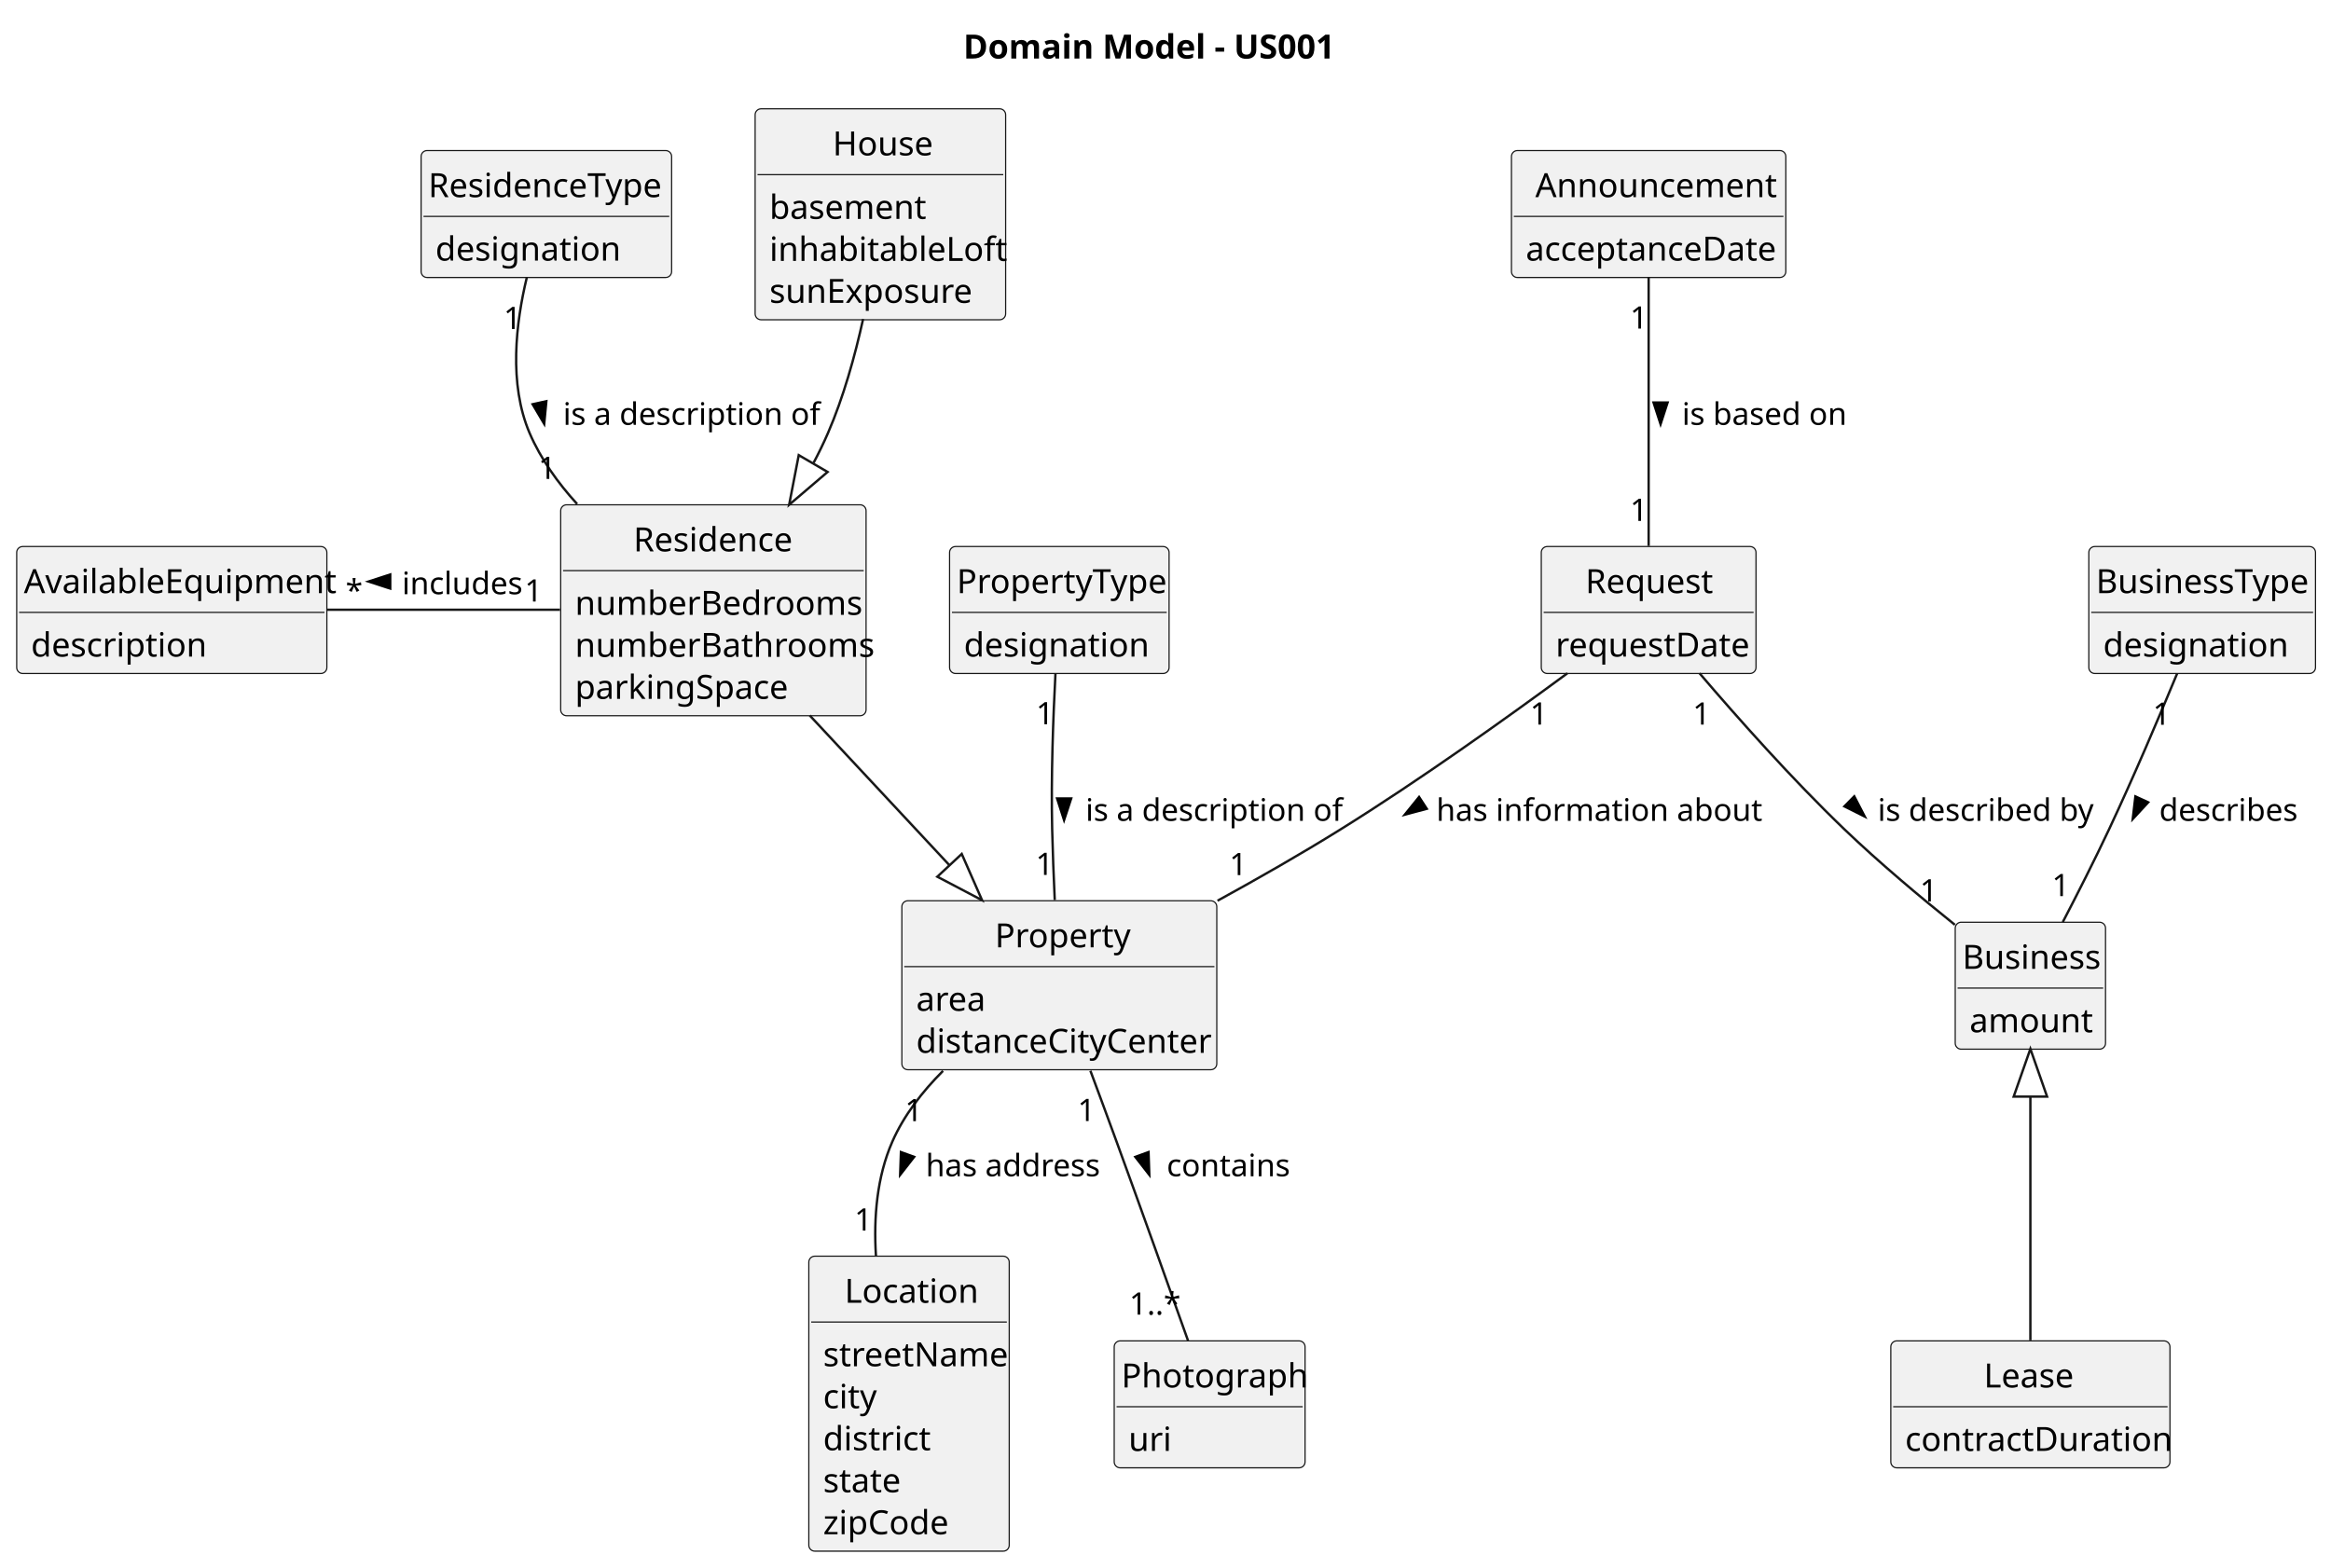
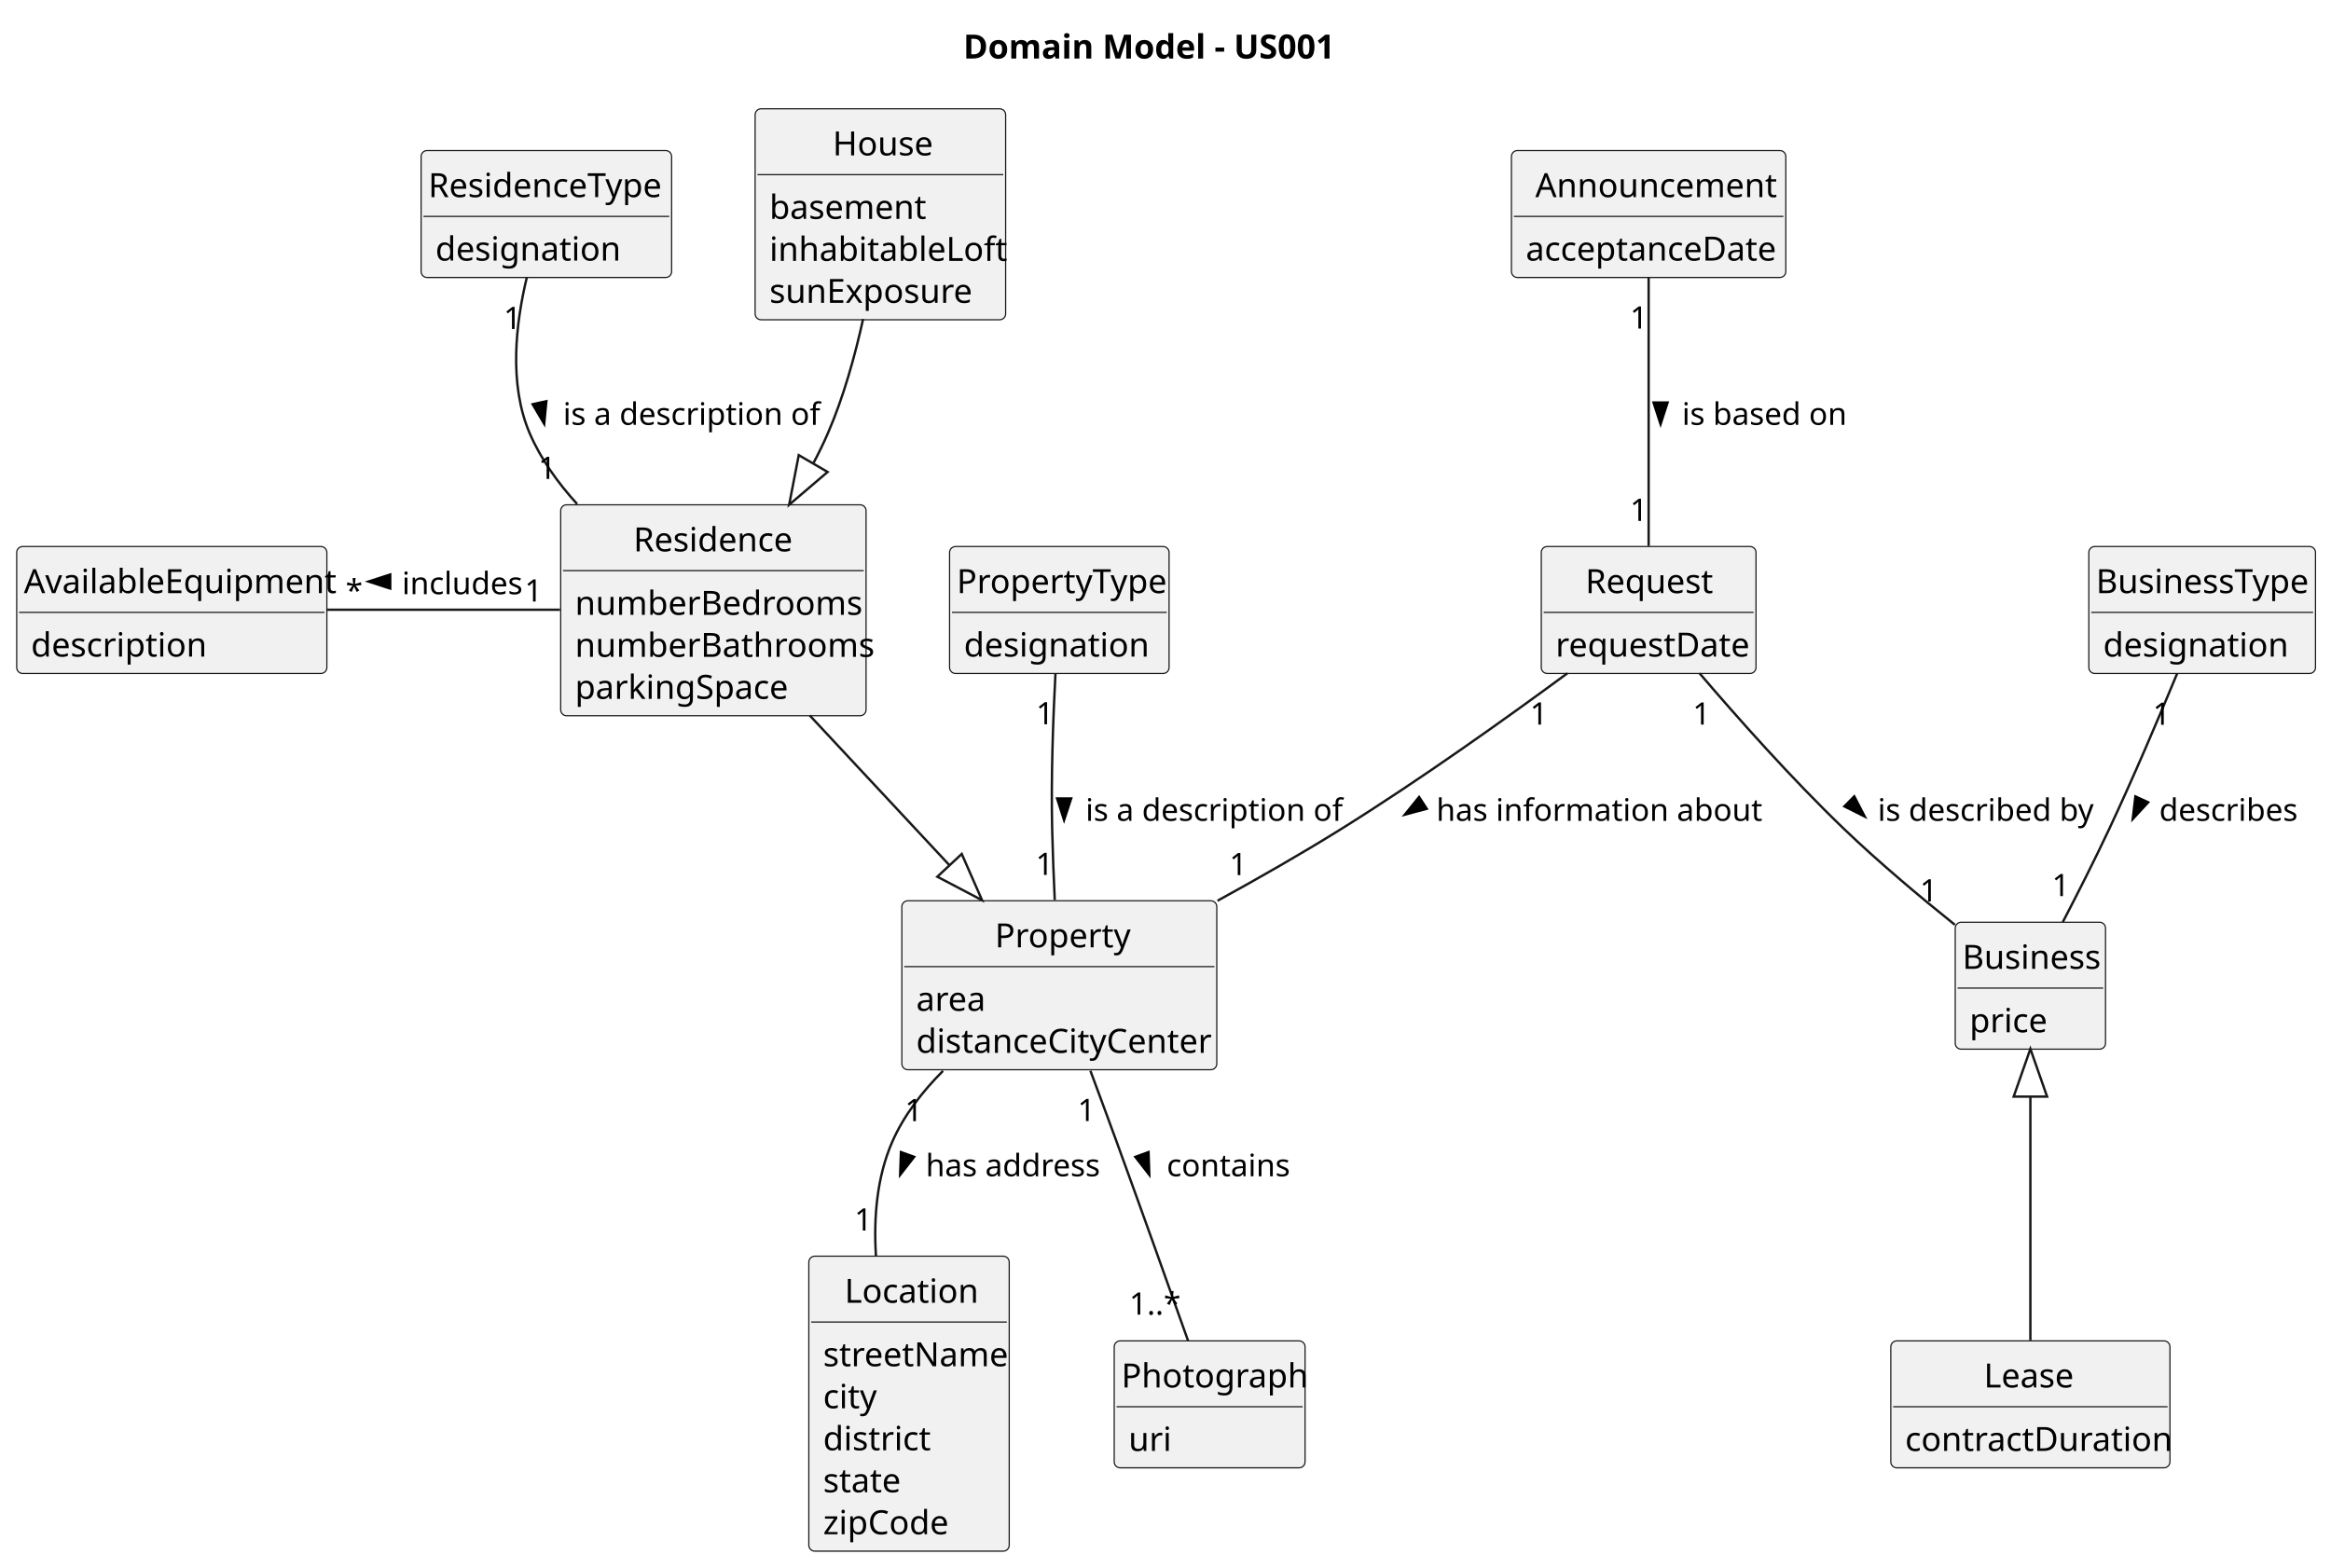
<svg xmlns="http://www.w3.org/2000/svg" contentStyleType="text/css" height="657px" preserveAspectRatio="none" style="width:977px;height:657px;background:#FFFFFF;" version="1.1" viewBox="0 0 977 657" width="977px" zoomAndPan="magnify">
  <defs />
  <g>
    <text fill="#000000" font-family="sans-serif" font-size="14" font-weight="bold" lengthAdjust="spacing" textLength="156" x="403.75" y="24.533">Domain Model - US001</text>
    <g id="elem_Announcement">
      <rect codeLine="15" fill="#F1F1F1" height="53.219" id="Announcement" rx="2.5" ry="2.5" style="stroke:#181818;stroke-width:0.5;" width="115" x="633.5" y="63.109" />
      <text fill="#000000" font-family="sans-serif" font-size="14" lengthAdjust="spacing" textLength="95" x="643.5" y="82.643">Announcement</text>
      <line style="stroke:#181818;stroke-width:0.5;" x1="634.5" x2="747.5" y1="90.719" y2="90.719" />
      <text fill="#000000" font-family="sans-serif" font-size="14" lengthAdjust="spacing" textLength="103" x="639.5" y="109.252">acceptanceDate</text>
    </g>
    <g id="elem_Property">
      <rect codeLine="19" fill="#F1F1F1" height="70.828" id="Property" rx="2.5" ry="2.5" style="stroke:#181818;stroke-width:0.5;" width="132" x="378" y="377.609" />
      <text fill="#000000" font-family="sans-serif" font-size="14" lengthAdjust="spacing" textLength="54" x="417" y="397.143">Property</text>
      <line style="stroke:#181818;stroke-width:0.5;" x1="379" x2="509" y1="405.219" y2="405.219" />
      <text fill="#000000" font-family="sans-serif" font-size="14" lengthAdjust="spacing" textLength="29" x="384" y="423.752">area</text>
      <text fill="#000000" font-family="sans-serif" font-size="14" lengthAdjust="spacing" textLength="120" x="384" y="441.361">distanceCityCenter</text>
    </g>
    <g id="elem_Residence">
      <rect codeLine="24" fill="#F1F1F1" height="88.438" id="Residence" rx="2.5" ry="2.5" style="stroke:#181818;stroke-width:0.5;" width="128" x="235" y="211.609" />
      <text fill="#000000" font-family="sans-serif" font-size="14" lengthAdjust="spacing" textLength="67" x="265.5" y="231.143">Residence</text>
      <line style="stroke:#181818;stroke-width:0.5;" x1="236" x2="362" y1="239.219" y2="239.219" />
      <text fill="#000000" font-family="sans-serif" font-size="14" lengthAdjust="spacing" textLength="112" x="241" y="257.752">numberBedrooms</text>
      <text fill="#000000" font-family="sans-serif" font-size="14" lengthAdjust="spacing" textLength="116" x="241" y="275.361">numberBathrooms</text>
      <text fill="#000000" font-family="sans-serif" font-size="14" lengthAdjust="spacing" textLength="87" x="241" y="292.971">parkingSpace</text>
    </g>
    <g id="elem_AvailableEquipment">
      <rect codeLine="30" fill="#F1F1F1" height="53.219" id="AvailableEquipment" rx="2.5" ry="2.5" style="stroke:#181818;stroke-width:0.5;" width="130" x="7" y="229.109" />
      <text fill="#000000" font-family="sans-serif" font-size="14" lengthAdjust="spacing" textLength="124" x="10" y="248.643">AvailableEquipment</text>
      <line style="stroke:#181818;stroke-width:0.5;" x1="8" x2="136" y1="256.719" y2="256.719" />
      <text fill="#000000" font-family="sans-serif" font-size="14" lengthAdjust="spacing" textLength="69" x="13" y="275.252">description</text>
    </g>
    <g id="elem_House">
      <rect codeLine="34" fill="#F1F1F1" height="88.438" id="House" rx="2.5" ry="2.5" style="stroke:#181818;stroke-width:0.5;" width="105" x="316.5" y="45.609" />
      <text fill="#000000" font-family="sans-serif" font-size="14" lengthAdjust="spacing" textLength="40" x="349" y="65.143">House</text>
      <line style="stroke:#181818;stroke-width:0.5;" x1="317.5" x2="420.5" y1="73.219" y2="73.219" />
      <text fill="#000000" font-family="sans-serif" font-size="14" lengthAdjust="spacing" textLength="62" x="322.5" y="91.752">basement</text>
      <text fill="#000000" font-family="sans-serif" font-size="14" lengthAdjust="spacing" textLength="93" x="322.5" y="109.361">inhabitableLoft</text>
      <text fill="#000000" font-family="sans-serif" font-size="14" lengthAdjust="spacing" textLength="82" x="322.5" y="126.971">sunExposure</text>
    </g>
    <g id="elem_PropertyType">
      <rect codeLine="40" fill="#F1F1F1" height="53.219" id="PropertyType" rx="2.5" ry="2.5" style="stroke:#181818;stroke-width:0.5;" width="92" x="398" y="229.109" />
      <text fill="#000000" font-family="sans-serif" font-size="14" lengthAdjust="spacing" textLength="86" x="401" y="248.643">PropertyType</text>
      <line style="stroke:#181818;stroke-width:0.5;" x1="399" x2="489" y1="256.719" y2="256.719" />
      <text fill="#000000" font-family="sans-serif" font-size="14" lengthAdjust="spacing" textLength="73" x="404" y="275.252">designation</text>
    </g>
    <g id="elem_ResidenceType">
      <rect codeLine="43" fill="#F1F1F1" height="53.219" id="ResidenceType" rx="2.5" ry="2.5" style="stroke:#181818;stroke-width:0.5;" width="105" x="176.5" y="63.109" />
      <text fill="#000000" font-family="sans-serif" font-size="14" lengthAdjust="spacing" textLength="99" x="179.5" y="82.643">ResidenceType</text>
      <line style="stroke:#181818;stroke-width:0.5;" x1="177.5" x2="280.5" y1="90.719" y2="90.719" />
      <text fill="#000000" font-family="sans-serif" font-size="14" lengthAdjust="spacing" textLength="73" x="182.5" y="109.252">designation</text>
    </g>
    <g id="elem_Photograph">
      <rect codeLine="46" fill="#F1F1F1" height="53.219" id="Photograph" rx="2.5" ry="2.5" style="stroke:#181818;stroke-width:0.5;" width="80" x="467" y="562.109" />
      <text fill="#000000" font-family="sans-serif" font-size="14" lengthAdjust="spacing" textLength="74" x="470" y="581.643">Photograph</text>
      <line style="stroke:#181818;stroke-width:0.5;" x1="468" x2="546" y1="589.719" y2="589.719" />
      <text fill="#000000" font-family="sans-serif" font-size="14" lengthAdjust="spacing" textLength="16" x="473" y="608.252">uri</text>
    </g>
    <g id="elem_Location">
      <rect codeLine="49" fill="#F1F1F1" height="123.656" id="Location" rx="2.5" ry="2.5" style="stroke:#181818;stroke-width:0.5;" width="84" x="339" y="526.609" />
      <text fill="#000000" font-family="sans-serif" font-size="14" lengthAdjust="spacing" textLength="54" x="354" y="546.143">Location</text>
      <line style="stroke:#181818;stroke-width:0.5;" x1="340" x2="422" y1="554.219" y2="554.219" />
      <text fill="#000000" font-family="sans-serif" font-size="14" lengthAdjust="spacing" textLength="72" x="345" y="572.752">streetName</text>
      <text fill="#000000" font-family="sans-serif" font-size="14" lengthAdjust="spacing" textLength="21" x="345" y="590.361">city</text>
      <text fill="#000000" font-family="sans-serif" font-size="14" lengthAdjust="spacing" textLength="41" x="345" y="607.971">district</text>
      <text fill="#000000" font-family="sans-serif" font-size="14" lengthAdjust="spacing" textLength="31" x="345" y="625.58">state</text>
      <text fill="#000000" font-family="sans-serif" font-size="14" lengthAdjust="spacing" textLength="51" x="345" y="643.189">zipCode</text>
    </g>
    <g id="elem_Business">
      <rect codeLine="56" fill="#F1F1F1" height="53.219" id="Business" rx="2.5" ry="2.5" style="stroke:#181818;stroke-width:0.5;" width="63" x="819.5" y="386.609" />
      <text fill="#000000" font-family="sans-serif" font-size="14" lengthAdjust="spacing" textLength="57" x="822.5" y="406.143">Business</text>
      <line style="stroke:#181818;stroke-width:0.5;" x1="820.5" x2="881.5" y1="414.219" y2="414.219" />
-       <text fill="#000000" font-family="sans-serif" font-size="14" lengthAdjust="spacing" textLength="47" x="825.5" y="432.752">amount</text>
+       <text fill="#000000" font-family="sans-serif" font-size="14" lengthAdjust="spacing" textLength="31" x="825.5" y="432.752">price</text>
    </g>
    <g id="elem_BusinessType">
      <rect codeLine="59" fill="#F1F1F1" height="53.219" id="BusinessType" rx="2.5" ry="2.5" style="stroke:#181818;stroke-width:0.5;" width="95" x="875.5" y="229.109" />
      <text fill="#000000" font-family="sans-serif" font-size="14" lengthAdjust="spacing" textLength="89" x="878.5" y="248.643">BusinessType</text>
      <line style="stroke:#181818;stroke-width:0.5;" x1="876.5" x2="969.5" y1="256.719" y2="256.719" />
      <text fill="#000000" font-family="sans-serif" font-size="14" lengthAdjust="spacing" textLength="73" x="881.5" y="275.252">designation</text>
    </g>
    <g id="elem_Lease">
      <rect codeLine="62" fill="#F1F1F1" height="53.219" id="Lease" rx="2.5" ry="2.5" style="stroke:#181818;stroke-width:0.5;" width="117" x="792.5" y="562.109" />
      <text fill="#000000" font-family="sans-serif" font-size="14" lengthAdjust="spacing" textLength="39" x="831.5" y="581.643">Lease</text>
      <line style="stroke:#181818;stroke-width:0.5;" x1="793.5" x2="908.5" y1="589.719" y2="589.719" />
      <text fill="#000000" font-family="sans-serif" font-size="14" lengthAdjust="spacing" textLength="105" x="798.5" y="608.252">contractDuration</text>
    </g>
    <g id="elem_Request">
      <rect codeLine="66" fill="#F1F1F1" height="53.219" id="Request" rx="2.5" ry="2.5" style="stroke:#181818;stroke-width:0.5;" width="90" x="646" y="229.109" />
      <text fill="#000000" font-family="sans-serif" font-size="14" lengthAdjust="spacing" textLength="53" x="664.5" y="248.643">Request</text>
      <line style="stroke:#181818;stroke-width:0.5;" x1="647" x2="735" y1="256.719" y2="256.719" />
      <text fill="#000000" font-family="sans-serif" font-size="14" lengthAdjust="spacing" textLength="78" x="652" y="275.252">requestDate</text>
    </g>
    <g id="link_Residence_Property">
      <path codeLine="71" d="M339.39,299.929 C357.55,319.399 379.09,342.499 397.88,362.649 " fill="none" id="Residence-to-Property" style="stroke:#181818;stroke-width:1.0;" />
      <polygon fill="none" points="403.1,357.979,411.62,377.379,392.86,367.529,403.1,357.979" style="stroke:#181818;stroke-width:1.0;" />
    </g>
    <g id="link_House_Residence">
      <path codeLine="72" d="M361.76,133.729 C358.34,149.209 353.54,166.549 347,181.609 C345.21,185.739 343.19,189.889 341.02,193.999 " fill="none" id="House-to-Residence" style="stroke:#181818;stroke-width:1.0;" />
      <polygon fill="none" points="346.88,197.849,330.76,211.599,334.78,190.799,346.88,197.849" style="stroke:#181818;stroke-width:1.0;" />
    </g>
    <g id="link_PropertyType_Property">
      <path codeLine="73" d="M442.37,282.489 C441.42,300.699 440.49,325.639 441,347.609 C441.22,357.249 441.64,367.689 442.08,377.309 " fill="none" id="PropertyType-Property" style="stroke:#181818;stroke-width:1.0;" />
      <polygon fill="#000000" points="445.985,343.785,448.951,334.749,443.074,334.731,445.985,343.785" style="stroke:#000000;stroke-width:1.0;" />
      <text fill="#000000" font-family="sans-serif" font-size="13" lengthAdjust="spacing" textLength="102" x="455" y="344.104">is a description of</text>
      <text fill="#000000" font-family="sans-serif" font-size="13" lengthAdjust="spacing" textLength="7" x="434.248" y="303.629">1</text>
      <text fill="#000000" font-family="sans-serif" font-size="13" lengthAdjust="spacing" textLength="7" x="434.081" y="366.777">1</text>
    </g>
    <g id="link_ResidenceType_Residence">
      <path codeLine="74" d="M220.79,116.379 C216.24,135.199 213.11,160.939 222,181.609 C226.66,192.439 233.8,202.419 241.89,211.289 " fill="none" id="ResidenceType-Residence" style="stroke:#181818;stroke-width:1.0;" />
      <polygon fill="#000000" points="228.085,177.666,228.991,168.199,223.253,169.474,228.085,177.666" style="stroke:#000000;stroke-width:1.0;" />
      <text fill="#000000" font-family="sans-serif" font-size="13" lengthAdjust="spacing" textLength="102" x="236" y="178.105">is a description of</text>
      <text fill="#000000" font-family="sans-serif" font-size="13" lengthAdjust="spacing" textLength="7" x="211.082" y="137.93">1</text>
      <text fill="#000000" font-family="sans-serif" font-size="13" lengthAdjust="spacing" textLength="7" x="225.609" y="200.766">1</text>
    </g>
    <g id="link_Property_Photograph">
      <path codeLine="75" d="M457.03,448.889 C460.61,458.509 464.48,468.959 468,478.609 C478.4,507.119 490.1,539.919 497.95,562.029 " fill="none" id="Property-Photograph" style="stroke:#181818;stroke-width:1.0;" />
      <polygon fill="#000000" points="481.701,492.487,481.388,482.982,475.861,484.981,481.701,492.487" style="stroke:#000000;stroke-width:1.0;" />
      <text fill="#000000" font-family="sans-serif" font-size="13" lengthAdjust="spacing" textLength="49" x="489" y="493.104">contains</text>
      <text fill="#000000" font-family="sans-serif" font-size="13" lengthAdjust="spacing" textLength="7" x="451.668" y="469.954">1</text>
      <text fill="#000000" font-family="sans-serif" font-size="13" lengthAdjust="spacing" textLength="20" x="473.307" y="551.112">1..*</text>
    </g>
    <g id="link_Property_Location">
      <path codeLine="76" d="M395.25,448.929 C386.62,457.569 378.84,467.559 374,478.609 C367.53,493.369 366.13,510.349 367.14,526.439 " fill="none" id="Property-Location" style="stroke:#181818;stroke-width:1.0;" />
      <polygon fill="#000000" points="377.295,492.486,383.142,484.984,377.616,482.98,377.295,492.486" style="stroke:#000000;stroke-width:1.0;" />
      <text fill="#000000" font-family="sans-serif" font-size="13" lengthAdjust="spacing" textLength="71" x="388" y="493.104">has address</text>
      <text fill="#000000" font-family="sans-serif" font-size="13" lengthAdjust="spacing" textLength="7" x="379.269" y="470.001">1</text>
      <text fill="#000000" font-family="sans-serif" font-size="13" lengthAdjust="spacing" textLength="7" x="358.133" y="515.861">1</text>
    </g>
    <g id="link_AvailableEquipment_Residence">
      <path codeLine="77" d="M137.05,255.609 C167.71,255.609 204.17,255.609 234.73,255.609 " fill="none" id="AvailableEquipment-Residence" style="stroke:#181818;stroke-width:1.0;" />
      <polygon fill="#000000" points="154.5,243.785,163.545,246.724,163.545,240.846,154.5,243.785" style="stroke:#000000;stroke-width:1.0;" />
      <text fill="#000000" font-family="sans-serif" font-size="13" lengthAdjust="spacing" textLength="48" x="168.5" y="249.105">includes</text>
      <text fill="#000000" font-family="sans-serif" font-size="13" lengthAdjust="spacing" textLength="5" x="144.861" y="252.187">*</text>
      <text fill="#000000" font-family="sans-serif" font-size="13" lengthAdjust="spacing" textLength="7" x="219.894" y="252.174">1</text>
    </g>
    <g id="link_Request_Property">
      <path codeLine="78" d="M656.96,282.229 C631.36,301.099 595.15,326.949 562,347.609 C545.55,357.859 527.37,368.239 510.3,377.599 " fill="none" id="Request-Property" style="stroke:#181818;stroke-width:1.0;" />
      <polygon fill="#000000" points="588.808,341.511,597.993,339.044,594.789,334.116,588.808,341.511" style="stroke:#000000;stroke-width:1.0;" />
      <text fill="#000000" font-family="sans-serif" font-size="13" lengthAdjust="spacing" textLength="124" x="602" y="344.104">has information about</text>
      <text fill="#000000" font-family="sans-serif" font-size="13" lengthAdjust="spacing" textLength="7" x="641.279" y="303.746">1</text>
      <text fill="#000000" font-family="sans-serif" font-size="13" lengthAdjust="spacing" textLength="7" x="515.271" y="366.85">1</text>
    </g>
    <g id="link_Request_Business">
      <path codeLine="79" d="M712.33,282.239 C728.35,300.999 751.2,326.709 773,347.609 C787.59,361.589 804.81,376.029 819.36,387.689 " fill="none" id="Request-Business" style="stroke:#181818;stroke-width:1.0;" />
      <polygon fill="#000000" points="781.562,342.294,777.181,333.853,773.056,338.04,781.562,342.294" style="stroke:#000000;stroke-width:1.0;" />
      <text fill="#000000" font-family="sans-serif" font-size="13" lengthAdjust="spacing" textLength="88" x="787" y="344.104">is described by</text>
      <text fill="#000000" font-family="sans-serif" font-size="13" lengthAdjust="spacing" textLength="7" x="709.453" y="303.758">1</text>
      <text fill="#000000" font-family="sans-serif" font-size="13" lengthAdjust="spacing" textLength="7" x="804.673" y="377.888">1</text>
    </g>
    <g id="link_Business_Lease">
      <path codeLine="80" d="M851,459.879 C851,492.479 851,535.079 851,561.899 " fill="none" id="Business-backto-Lease" style="stroke:#181818;stroke-width:1.0;" />
      <polygon fill="none" points="844,459.709,851,439.709,858,459.709,844,459.709" style="stroke:#181818;stroke-width:1.0;" />
    </g>
    <g id="link_BusinessType_Business">
      <path codeLine="81" d="M912.53,282.309 C904.93,300.649 894.23,325.829 884,347.609 C877.91,360.589 870.7,374.799 864.57,386.569 " fill="none" id="BusinessType-Business" style="stroke:#181818;stroke-width:1.0;" />
      <polygon fill="#000000" points="893.91,343.328,900.361,336.338,895.02,333.882,893.91,343.328" style="stroke:#000000;stroke-width:1.0;" />
      <text fill="#000000" font-family="sans-serif" font-size="13" lengthAdjust="spacing" textLength="56" x="905" y="344.104">describes</text>
      <text fill="#000000" font-family="sans-serif" font-size="13" lengthAdjust="spacing" textLength="7" x="902.299" y="303.844">1</text>
      <text fill="#000000" font-family="sans-serif" font-size="13" lengthAdjust="spacing" textLength="7" x="860.025" y="375.662">1</text>
    </g>
    <g id="link_Announcement_Request">
      <path codeLine="82" d="M691,116.229 C691,146.949 691,198.129 691,228.889 " fill="none" id="Announcement-Request" style="stroke:#181818;stroke-width:1.0;" />
      <polygon fill="#000000" points="696,177.785,698.939,168.74,693.061,168.74,696,177.785" style="stroke:#000000;stroke-width:1.0;" />
      <text fill="#000000" font-family="sans-serif" font-size="13" lengthAdjust="spacing" textLength="71" x="705" y="178.105">is  based on</text>
      <text fill="#000000" font-family="sans-serif" font-size="13" lengthAdjust="spacing" textLength="7" x="683.191" y="137.746">1</text>
      <text fill="#000000" font-family="sans-serif" font-size="13" lengthAdjust="spacing" textLength="7" x="683.191" y="218.371">1</text>
    </g>
  </g>
</svg>
